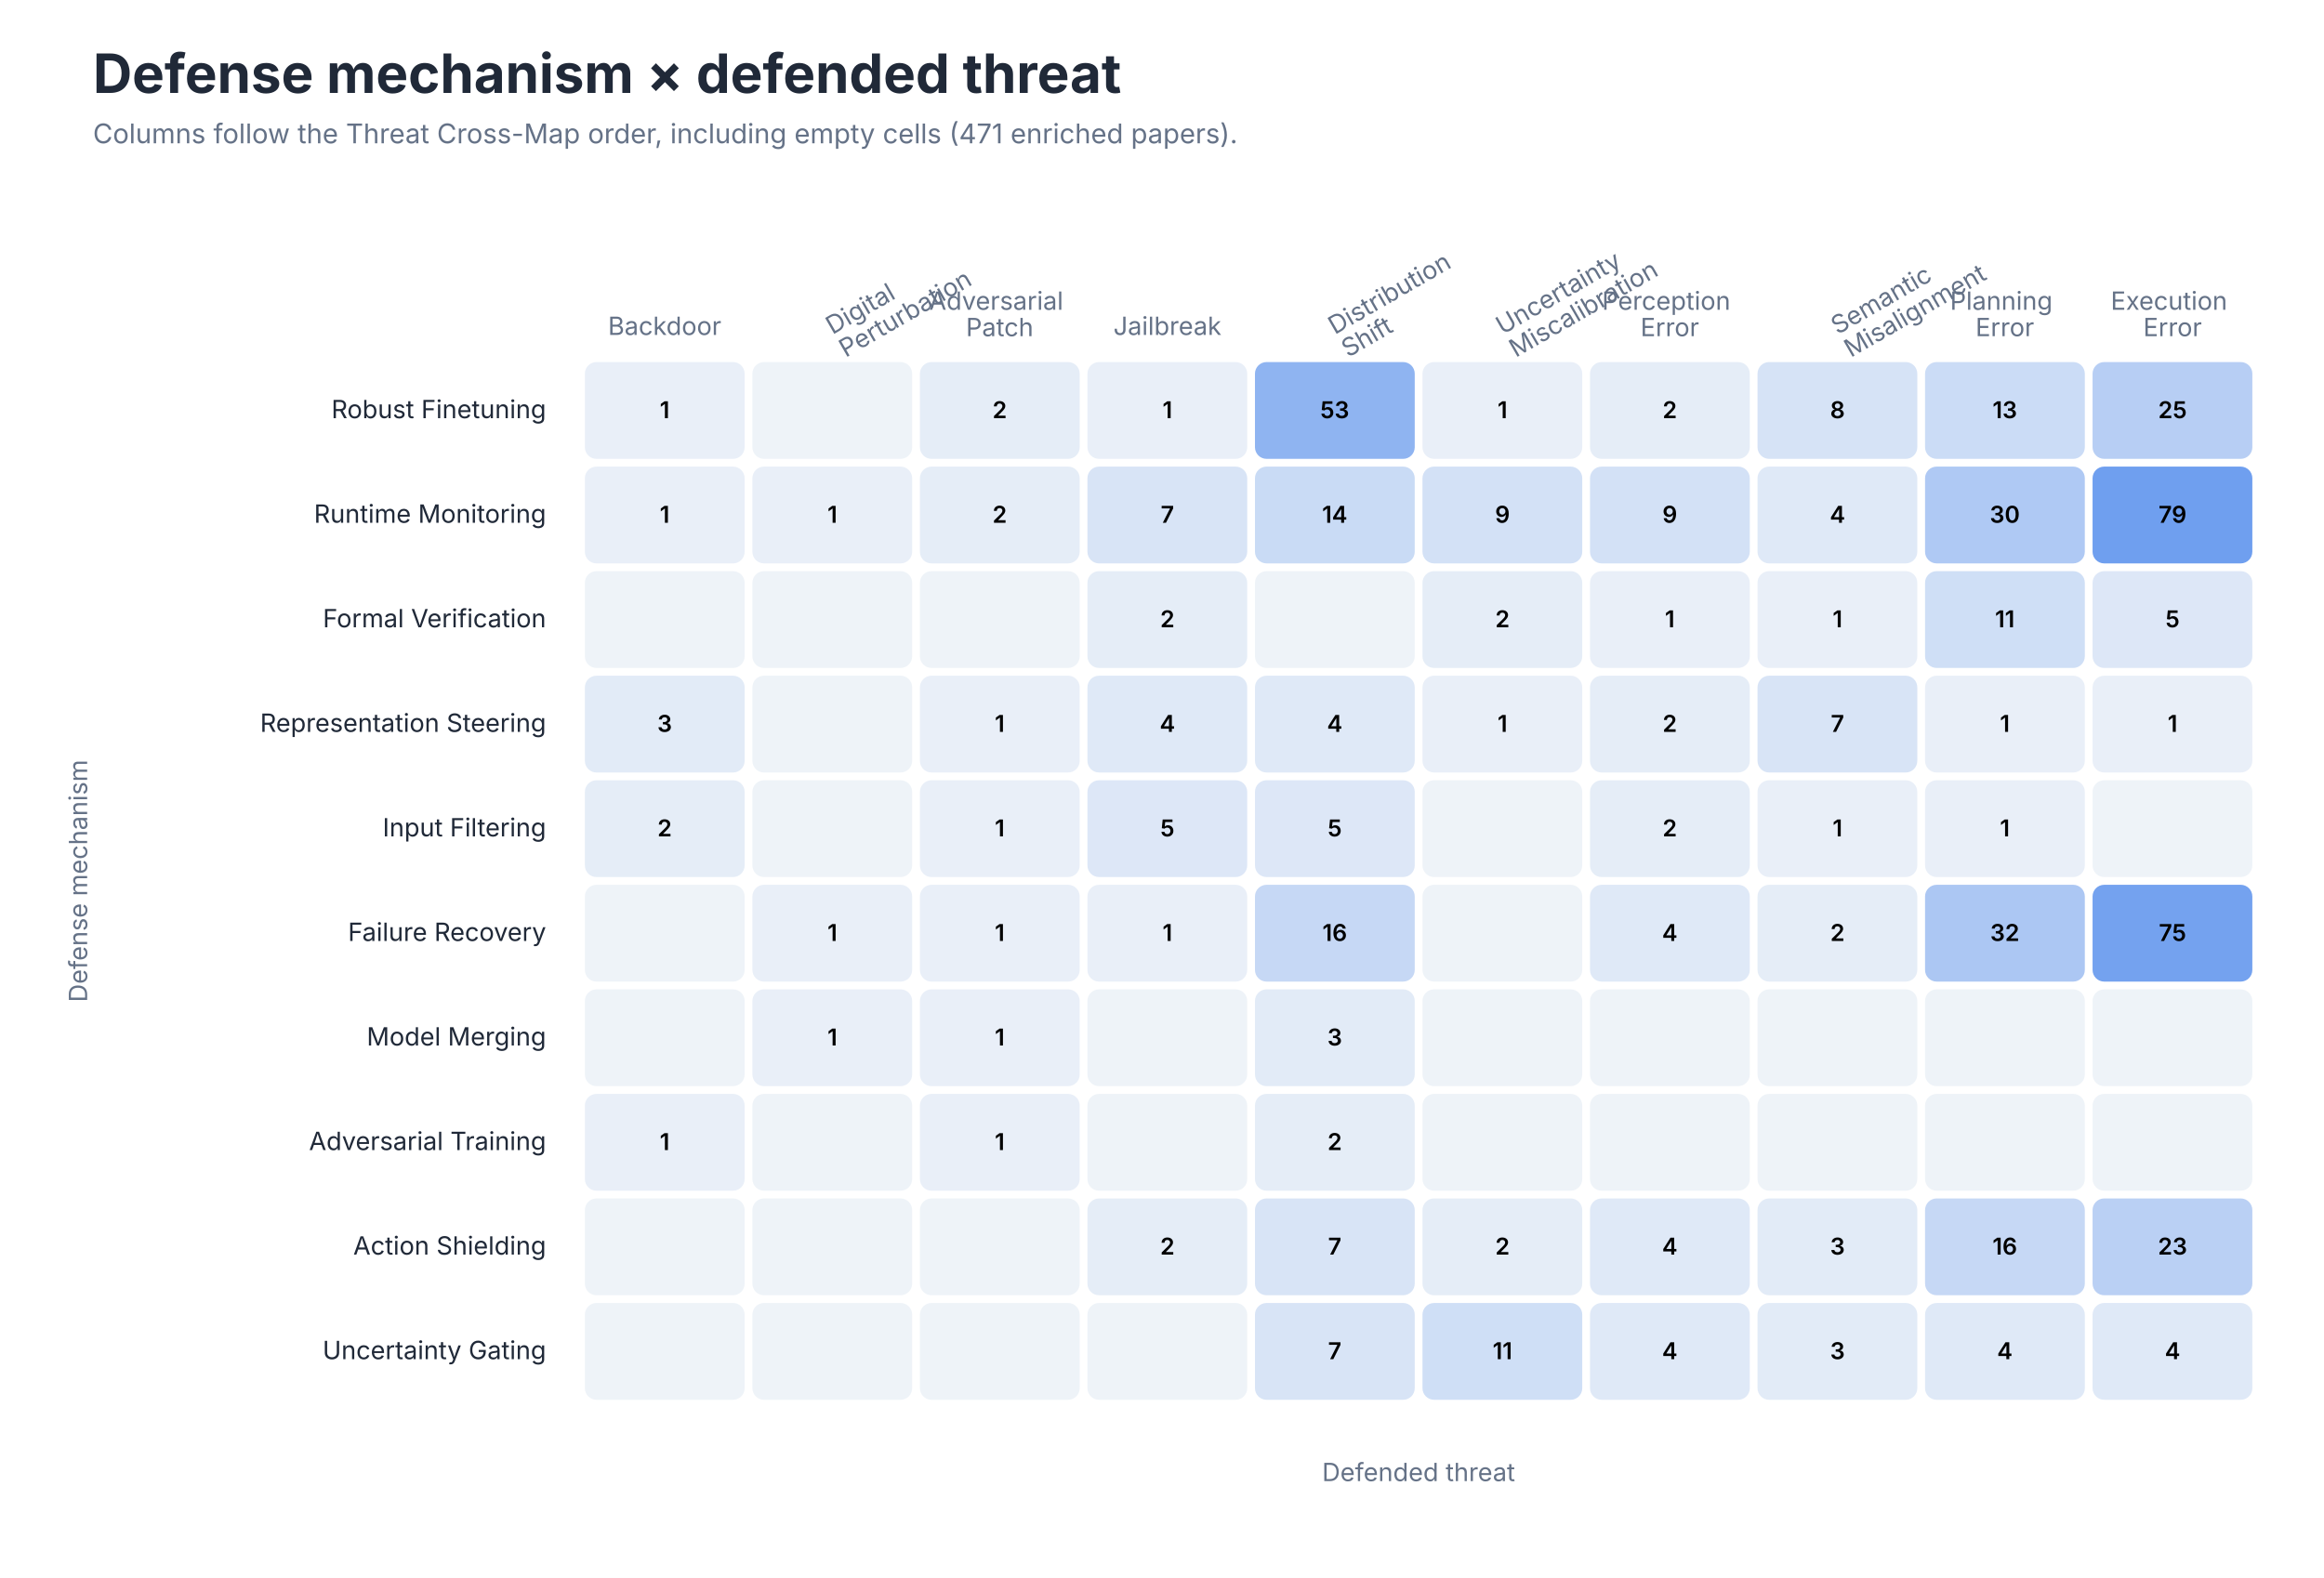
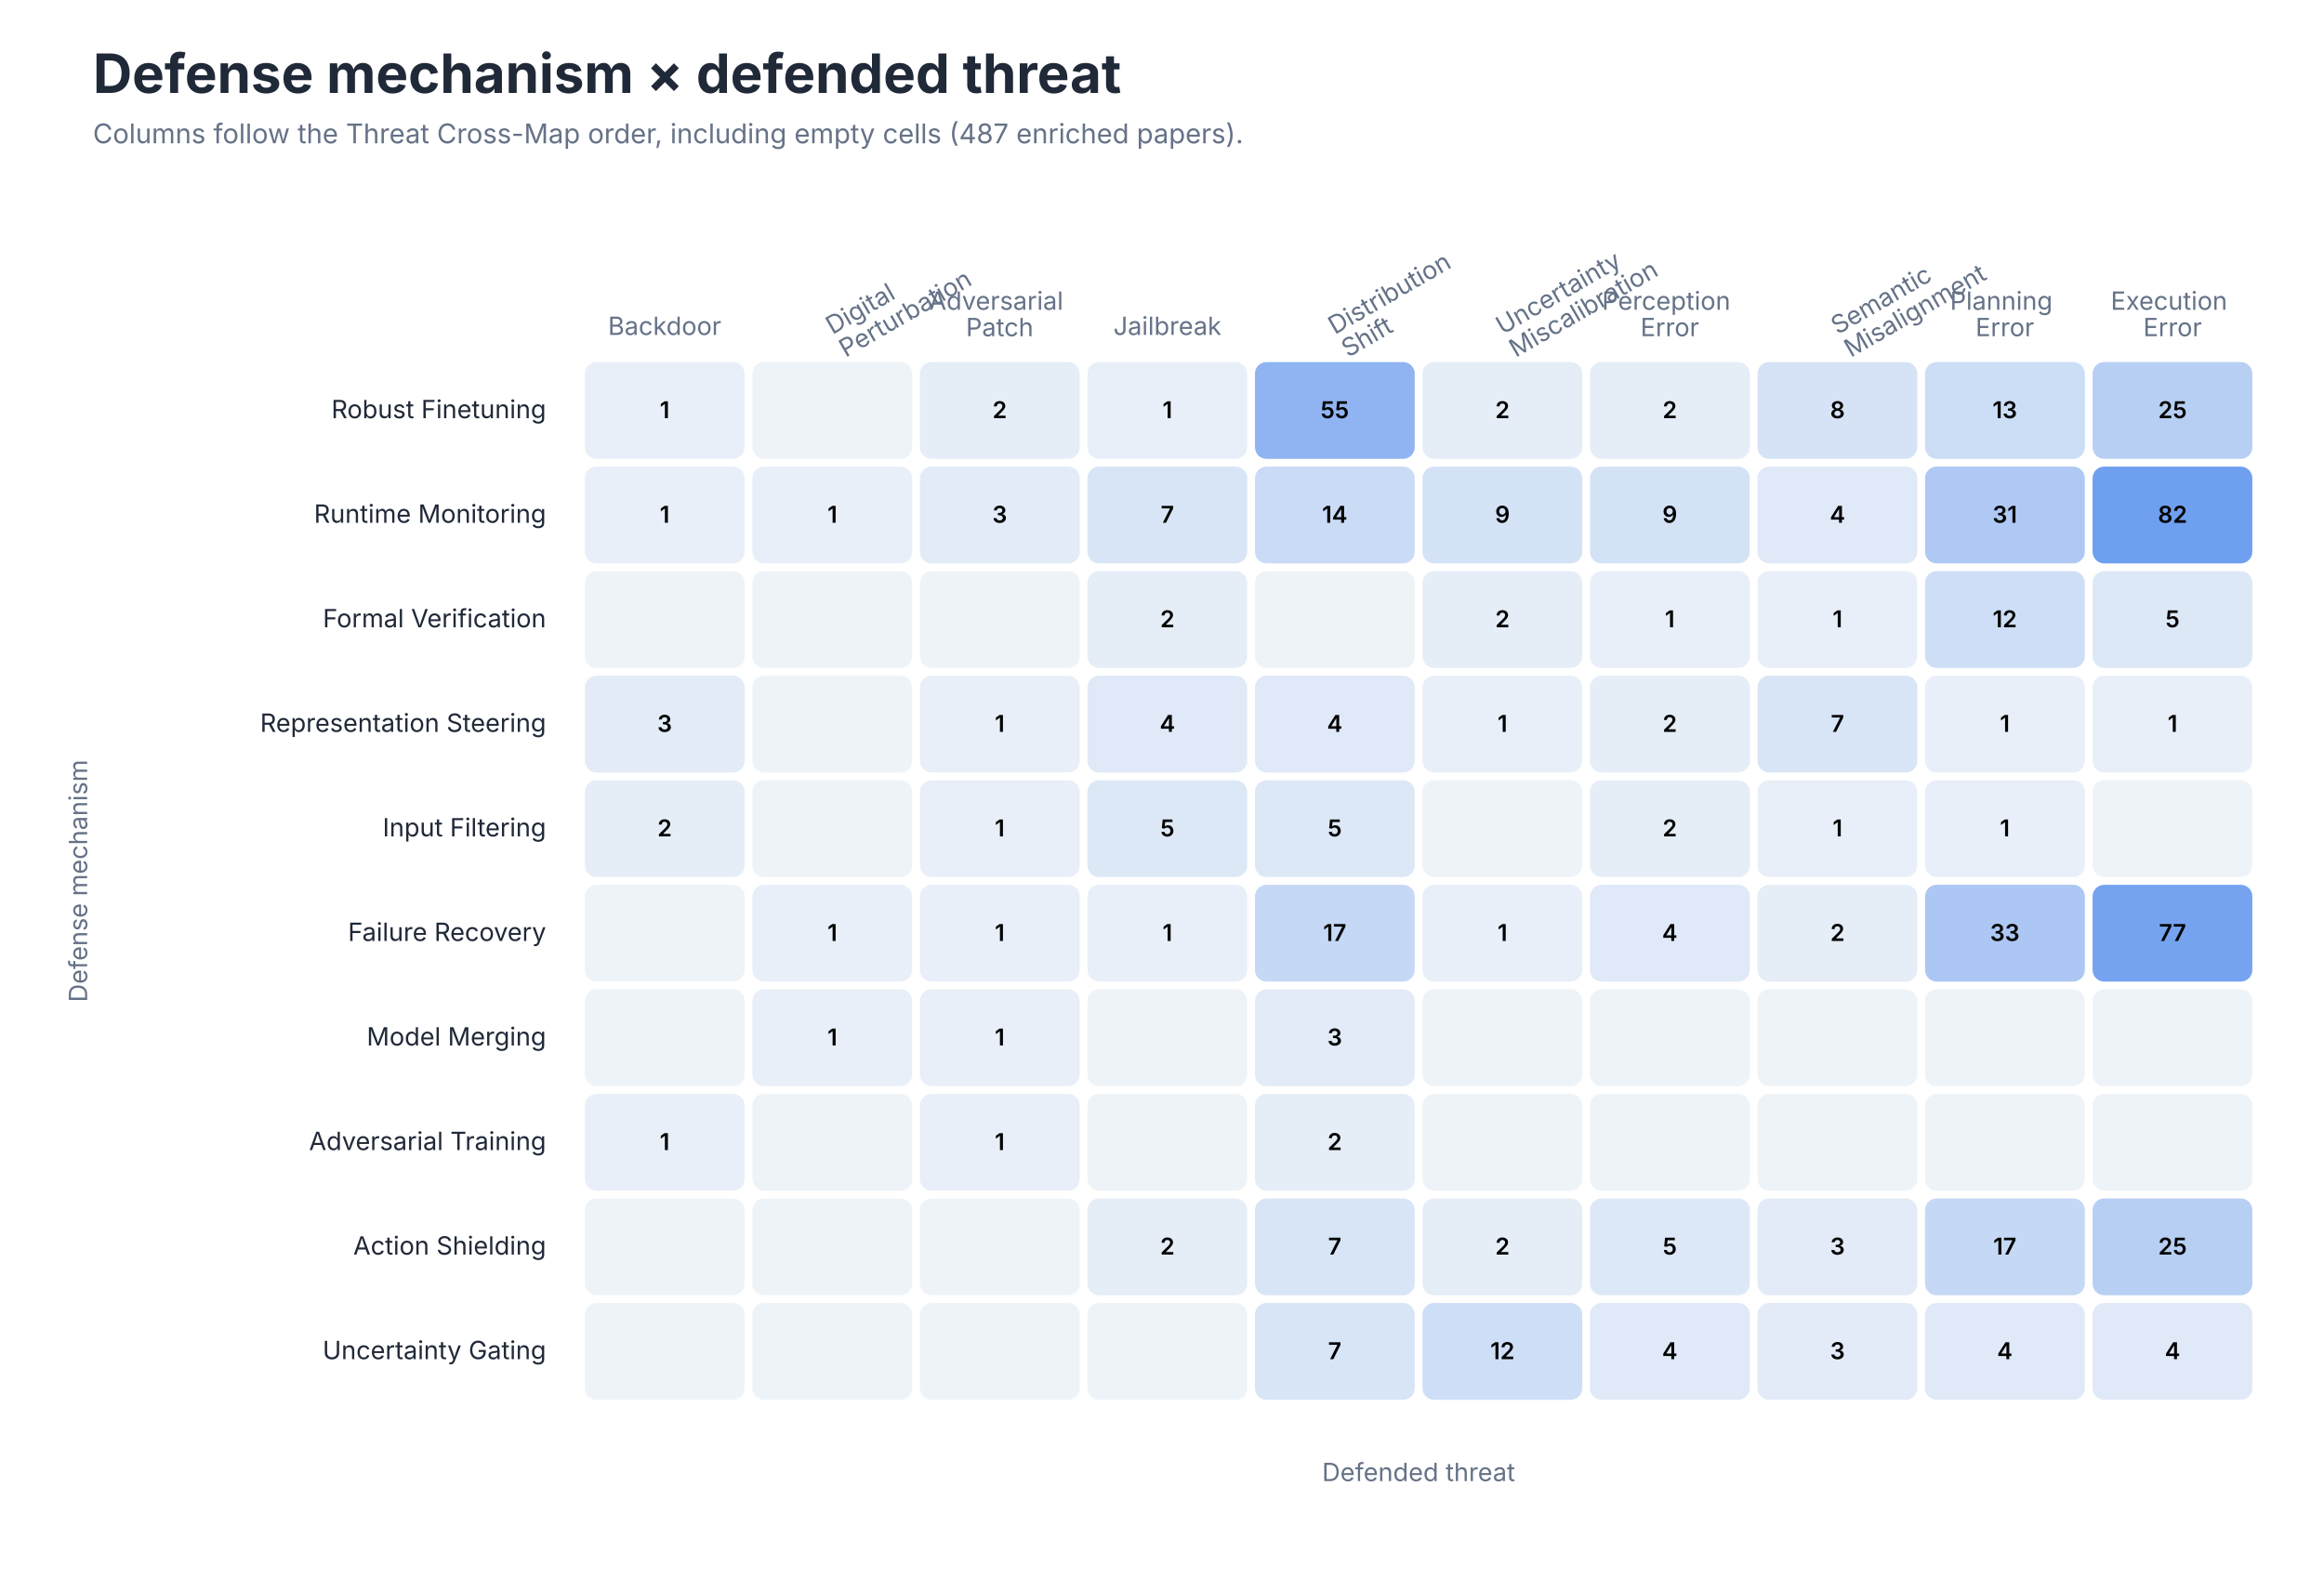
<svg xmlns="http://www.w3.org/2000/svg" role="img" aria-labelledby="title desc" viewBox="0 0 1200 815">
  <style>
text { font-family: -apple-system, BlinkMacSystemFont, 'Segoe UI', sans-serif; }
.title { font-size: 28px; font-weight: 650; fill: #202938; }
.subtitle { font-size: 14px; fill: #657287; }
.axis { font-size: 13px; fill: #657287; }
.label { font-size: 13px; fill: #202938; }
.small { font-size: 11px; fill: #657287; }
</style>
  <rect width="1200" height="815" fill="#FFFFFF" />
  <text class="title" x="48" y="48">Defense mechanism × defended threat</text>
-   <text class="subtitle" x="48" y="74">Columns follow the Threat Cross-Map order, including empty cells (471 enriched papers).</text>
+   <text class="subtitle" x="48" y="74">Columns follow the Threat Cross-Map order, including empty cells (487 enriched papers).</text>
  <text class="axis" text-anchor="middle" x="343.2" y="173.0">
    <tspan x="343.2" dy="0em">Backdoor</tspan>
  </text>
  <text class="axis" text-anchor="start" transform="translate(429.8 173.0) rotate(-30)">
    <tspan x="0" dy="0em">Digital</tspan>
    <tspan x="0" dy="1.05em">Perturbation</tspan>
  </text>
  <text class="axis" text-anchor="middle" x="516.2" y="160.0">
    <tspan x="516.2" dy="0em">Adversarial</tspan>
    <tspan x="516.2" dy="1.05em">Patch</tspan>
  </text>
  <text class="axis" text-anchor="middle" x="602.8" y="173.0">
    <tspan x="602.8" dy="0em">Jailbreak</tspan>
  </text>
  <text class="axis" text-anchor="start" transform="translate(689.2 173.0) rotate(-30)">
    <tspan x="0" dy="0em">Distribution</tspan>
    <tspan x="0" dy="1.05em">Shift</tspan>
  </text>
  <text class="axis" text-anchor="start" transform="translate(775.8 173.0) rotate(-30)">
    <tspan x="0" dy="0em">Uncertainty</tspan>
    <tspan x="0" dy="1.05em">Miscalibration</tspan>
  </text>
  <text class="axis" text-anchor="middle" x="862.2" y="160.0">
    <tspan x="862.2" dy="0em">Perception</tspan>
    <tspan x="862.2" dy="1.05em">Error</tspan>
  </text>
  <text class="axis" text-anchor="start" transform="translate(948.8 173.0) rotate(-30)">
    <tspan x="0" dy="0em">Semantic</tspan>
    <tspan x="0" dy="1.05em">Misalignment</tspan>
  </text>
  <text class="axis" text-anchor="middle" x="1035.2" y="160.0">
    <tspan x="1035.2" dy="0em">Planning</tspan>
    <tspan x="1035.2" dy="1.05em">Error</tspan>
  </text>
  <text class="axis" text-anchor="middle" x="1121.8" y="160.0">
    <tspan x="1121.8" dy="0em">Execution</tspan>
    <tspan x="1121.8" dy="1.05em">Error</tspan>
  </text>
  <text class="label" x="282" y="216.0" text-anchor="end">Robust Finetuning</text>
  <rect x="302.0" y="187" width="82.5" height="50" rx="6" fill="#E9EFF8" />
  <text x="343.2" y="216.0" text-anchor="middle" font-size="12" font-weight="600" fill="#000000">1</text>
  <rect x="388.5" y="187" width="82.5" height="50" rx="6" fill="#EEF3F8" />
  <text x="429.8" y="216.0" text-anchor="middle" font-size="12" font-weight="600" fill="#000000" />
  <rect x="475.0" y="187" width="82.5" height="50" rx="6" fill="#E5EDF7" />
  <text x="516.2" y="216.0" text-anchor="middle" font-size="12" font-weight="600" fill="#000000">2</text>
  <rect x="561.5" y="187" width="82.5" height="50" rx="6" fill="#E9EFF8" />
  <text x="602.8" y="216.0" text-anchor="middle" font-size="12" font-weight="600" fill="#000000">1</text>
  <rect x="648.0" y="187" width="82.5" height="50" rx="6" fill="#8FB4F1" />
-   <text x="689.2" y="216.0" text-anchor="middle" font-size="12" font-weight="600" fill="#000000">53</text>
-   <rect x="734.5" y="187" width="82.5" height="50" rx="6" fill="#E9EFF8" />
-   <text x="775.8" y="216.0" text-anchor="middle" font-size="12" font-weight="600" fill="#000000">1</text>
+   <text x="689.2" y="216.0" text-anchor="middle" font-size="12" font-weight="600" fill="#000000">55</text>
+   <rect x="734.5" y="187" width="82.5" height="50" rx="6" fill="#E5EDF7" />
+   <text x="775.8" y="216.0" text-anchor="middle" font-size="12" font-weight="600" fill="#000000">2</text>
  <rect x="821.0" y="187" width="82.5" height="50" rx="6" fill="#E5EDF7" />
  <text x="862.2" y="216.0" text-anchor="middle" font-size="12" font-weight="600" fill="#000000">2</text>
  <rect x="907.5" y="187" width="82.5" height="50" rx="6" fill="#D6E3F6" />
  <text x="948.8" y="216.0" text-anchor="middle" font-size="12" font-weight="600" fill="#000000">8</text>
-   <rect x="994.0" y="187" width="82.5" height="50" rx="6" fill="#CBDCF6" />
+   <rect x="994.0" y="187" width="82.5" height="50" rx="6" fill="#CCDDF6" />
  <text x="1035.2" y="216.0" text-anchor="middle" font-size="12" font-weight="600" fill="#000000">13</text>
-   <rect x="1080.5" y="187" width="82.5" height="50" rx="6" fill="#B7CEF4" />
+   <rect x="1080.5" y="187" width="82.5" height="50" rx="6" fill="#B8CFF4" />
  <text x="1121.8" y="216.0" text-anchor="middle" font-size="12" font-weight="600" fill="#000000">25</text>
  <text class="label" x="282" y="270.0" text-anchor="end">Runtime Monitoring</text>
  <rect x="302.0" y="241" width="82.5" height="50" rx="6" fill="#E9EFF8" />
  <text x="343.2" y="270.0" text-anchor="middle" font-size="12" font-weight="600" fill="#000000">1</text>
  <rect x="388.5" y="241" width="82.5" height="50" rx="6" fill="#E9EFF8" />
  <text x="429.8" y="270.0" text-anchor="middle" font-size="12" font-weight="600" fill="#000000">1</text>
-   <rect x="475.0" y="241" width="82.5" height="50" rx="6" fill="#E5EDF7" />
-   <text x="516.2" y="270.0" text-anchor="middle" font-size="12" font-weight="600" fill="#000000">2</text>
-   <rect x="561.5" y="241" width="82.5" height="50" rx="6" fill="#D8E4F6" />
+   <rect x="475.0" y="241" width="82.5" height="50" rx="6" fill="#E2EBF7" />
+   <text x="516.2" y="270.0" text-anchor="middle" font-size="12" font-weight="600" fill="#000000">3</text>
+   <rect x="561.5" y="241" width="82.5" height="50" rx="6" fill="#D8E5F6" />
  <text x="602.8" y="270.0" text-anchor="middle" font-size="12" font-weight="600" fill="#000000">7</text>
-   <rect x="648.0" y="241" width="82.5" height="50" rx="6" fill="#C9DBF5" />
+   <rect x="648.0" y="241" width="82.5" height="50" rx="6" fill="#CADBF5" />
  <text x="689.2" y="270.0" text-anchor="middle" font-size="12" font-weight="600" fill="#000000">14</text>
-   <rect x="734.5" y="241" width="82.5" height="50" rx="6" fill="#D3E1F6" />
+   <rect x="734.5" y="241" width="82.5" height="50" rx="6" fill="#D4E2F6" />
  <text x="775.8" y="270.0" text-anchor="middle" font-size="12" font-weight="600" fill="#000000">9</text>
-   <rect x="821.0" y="241" width="82.5" height="50" rx="6" fill="#D3E1F6" />
+   <rect x="821.0" y="241" width="82.5" height="50" rx="6" fill="#D4E2F6" />
  <text x="862.2" y="270.0" text-anchor="middle" font-size="12" font-weight="600" fill="#000000">9</text>
-   <rect x="907.5" y="241" width="82.5" height="50" rx="6" fill="#DFE9F7" />
+   <rect x="907.5" y="241" width="82.5" height="50" rx="6" fill="#E0E9F7" />
  <text x="948.8" y="270.0" text-anchor="middle" font-size="12" font-weight="600" fill="#000000">4</text>
  <rect x="994.0" y="241" width="82.5" height="50" rx="6" fill="#AFC9F4" />
-   <text x="1035.2" y="270.0" text-anchor="middle" font-size="12" font-weight="600" fill="#000000">30</text>
+   <text x="1035.2" y="270.0" text-anchor="middle" font-size="12" font-weight="600" fill="#000000">31</text>
  <rect x="1080.5" y="241" width="82.5" height="50" rx="6" fill="#6F9FEF" />
-   <text x="1121.8" y="270.0" text-anchor="middle" font-size="12" font-weight="600" fill="#000000">79</text>
+   <text x="1121.8" y="270.0" text-anchor="middle" font-size="12" font-weight="600" fill="#000000">82</text>
  <text class="label" x="282" y="324.0" text-anchor="end">Formal Verification</text>
  <rect x="302.0" y="295" width="82.5" height="50" rx="6" fill="#EEF3F8" />
  <text x="343.2" y="324.0" text-anchor="middle" font-size="12" font-weight="600" fill="#000000" />
  <rect x="388.5" y="295" width="82.5" height="50" rx="6" fill="#EEF3F8" />
  <text x="429.8" y="324.0" text-anchor="middle" font-size="12" font-weight="600" fill="#000000" />
  <rect x="475.0" y="295" width="82.5" height="50" rx="6" fill="#EEF3F8" />
  <text x="516.2" y="324.0" text-anchor="middle" font-size="12" font-weight="600" fill="#000000" />
  <rect x="561.5" y="295" width="82.5" height="50" rx="6" fill="#E5EDF7" />
  <text x="602.8" y="324.0" text-anchor="middle" font-size="12" font-weight="600" fill="#000000">2</text>
  <rect x="648.0" y="295" width="82.5" height="50" rx="6" fill="#EEF3F8" />
  <text x="689.2" y="324.0" text-anchor="middle" font-size="12" font-weight="600" fill="#000000" />
  <rect x="734.5" y="295" width="82.5" height="50" rx="6" fill="#E5EDF7" />
  <text x="775.8" y="324.0" text-anchor="middle" font-size="12" font-weight="600" fill="#000000">2</text>
  <rect x="821.0" y="295" width="82.5" height="50" rx="6" fill="#E9EFF8" />
  <text x="862.2" y="324.0" text-anchor="middle" font-size="12" font-weight="600" fill="#000000">1</text>
  <rect x="907.5" y="295" width="82.5" height="50" rx="6" fill="#E9EFF8" />
  <text x="948.8" y="324.0" text-anchor="middle" font-size="12" font-weight="600" fill="#000000">1</text>
-   <rect x="994.0" y="295" width="82.5" height="50" rx="6" fill="#CFDFF6" />
-   <text x="1035.2" y="324.0" text-anchor="middle" font-size="12" font-weight="600" fill="#000000">11</text>
-   <rect x="1080.5" y="295" width="82.5" height="50" rx="6" fill="#DDE7F7" />
+   <rect x="994.0" y="295" width="82.5" height="50" rx="6" fill="#CEDEF6" />
+   <text x="1035.2" y="324.0" text-anchor="middle" font-size="12" font-weight="600" fill="#000000">12</text>
+   <rect x="1080.5" y="295" width="82.5" height="50" rx="6" fill="#DDE8F7" />
  <text x="1121.8" y="324.0" text-anchor="middle" font-size="12" font-weight="600" fill="#000000">5</text>
  <text class="label" x="282" y="378.0" text-anchor="end">Representation Steering</text>
  <rect x="302.0" y="349" width="82.5" height="50" rx="6" fill="#E2EBF7" />
  <text x="343.2" y="378.0" text-anchor="middle" font-size="12" font-weight="600" fill="#000000">3</text>
  <rect x="388.5" y="349" width="82.5" height="50" rx="6" fill="#EEF3F8" />
  <text x="429.8" y="378.0" text-anchor="middle" font-size="12" font-weight="600" fill="#000000" />
  <rect x="475.0" y="349" width="82.5" height="50" rx="6" fill="#E9EFF8" />
  <text x="516.2" y="378.0" text-anchor="middle" font-size="12" font-weight="600" fill="#000000">1</text>
-   <rect x="561.5" y="349" width="82.5" height="50" rx="6" fill="#DFE9F7" />
+   <rect x="561.5" y="349" width="82.5" height="50" rx="6" fill="#E0E9F7" />
  <text x="602.8" y="378.0" text-anchor="middle" font-size="12" font-weight="600" fill="#000000">4</text>
-   <rect x="648.0" y="349" width="82.5" height="50" rx="6" fill="#DFE9F7" />
+   <rect x="648.0" y="349" width="82.5" height="50" rx="6" fill="#E0E9F7" />
  <text x="689.2" y="378.0" text-anchor="middle" font-size="12" font-weight="600" fill="#000000">4</text>
  <rect x="734.5" y="349" width="82.5" height="50" rx="6" fill="#E9EFF8" />
  <text x="775.8" y="378.0" text-anchor="middle" font-size="12" font-weight="600" fill="#000000">1</text>
  <rect x="821.0" y="349" width="82.5" height="50" rx="6" fill="#E5EDF7" />
  <text x="862.2" y="378.0" text-anchor="middle" font-size="12" font-weight="600" fill="#000000">2</text>
-   <rect x="907.5" y="349" width="82.5" height="50" rx="6" fill="#D8E4F6" />
+   <rect x="907.5" y="349" width="82.5" height="50" rx="6" fill="#D8E5F6" />
  <text x="948.8" y="378.0" text-anchor="middle" font-size="12" font-weight="600" fill="#000000">7</text>
  <rect x="994.0" y="349" width="82.5" height="50" rx="6" fill="#E9EFF8" />
  <text x="1035.2" y="378.0" text-anchor="middle" font-size="12" font-weight="600" fill="#000000">1</text>
  <rect x="1080.5" y="349" width="82.5" height="50" rx="6" fill="#E9EFF8" />
  <text x="1121.8" y="378.0" text-anchor="middle" font-size="12" font-weight="600" fill="#000000">1</text>
  <text class="label" x="282" y="432.0" text-anchor="end">Input Filtering</text>
  <rect x="302.0" y="403" width="82.5" height="50" rx="6" fill="#E5EDF7" />
  <text x="343.2" y="432.0" text-anchor="middle" font-size="12" font-weight="600" fill="#000000">2</text>
  <rect x="388.5" y="403" width="82.5" height="50" rx="6" fill="#EEF3F8" />
  <text x="429.8" y="432.0" text-anchor="middle" font-size="12" font-weight="600" fill="#000000" />
  <rect x="475.0" y="403" width="82.5" height="50" rx="6" fill="#E9EFF8" />
  <text x="516.2" y="432.0" text-anchor="middle" font-size="12" font-weight="600" fill="#000000">1</text>
-   <rect x="561.5" y="403" width="82.5" height="50" rx="6" fill="#DDE7F7" />
+   <rect x="561.5" y="403" width="82.5" height="50" rx="6" fill="#DDE8F7" />
  <text x="602.8" y="432.0" text-anchor="middle" font-size="12" font-weight="600" fill="#000000">5</text>
-   <rect x="648.0" y="403" width="82.5" height="50" rx="6" fill="#DDE7F7" />
+   <rect x="648.0" y="403" width="82.5" height="50" rx="6" fill="#DDE8F7" />
  <text x="689.2" y="432.0" text-anchor="middle" font-size="12" font-weight="600" fill="#000000">5</text>
  <rect x="734.5" y="403" width="82.5" height="50" rx="6" fill="#EEF3F8" />
  <text x="775.8" y="432.0" text-anchor="middle" font-size="12" font-weight="600" fill="#000000" />
  <rect x="821.0" y="403" width="82.5" height="50" rx="6" fill="#E5EDF7" />
  <text x="862.2" y="432.0" text-anchor="middle" font-size="12" font-weight="600" fill="#000000">2</text>
  <rect x="907.5" y="403" width="82.5" height="50" rx="6" fill="#E9EFF8" />
  <text x="948.8" y="432.0" text-anchor="middle" font-size="12" font-weight="600" fill="#000000">1</text>
  <rect x="994.0" y="403" width="82.5" height="50" rx="6" fill="#E9EFF8" />
  <text x="1035.2" y="432.0" text-anchor="middle" font-size="12" font-weight="600" fill="#000000">1</text>
  <rect x="1080.5" y="403" width="82.5" height="50" rx="6" fill="#EEF3F8" />
  <text x="1121.8" y="432.0" text-anchor="middle" font-size="12" font-weight="600" fill="#000000" />
  <text class="label" x="282" y="486.0" text-anchor="end">Failure Recovery</text>
  <rect x="302.0" y="457" width="82.5" height="50" rx="6" fill="#EEF3F8" />
  <text x="343.2" y="486.0" text-anchor="middle" font-size="12" font-weight="600" fill="#000000" />
  <rect x="388.5" y="457" width="82.5" height="50" rx="6" fill="#E9EFF8" />
  <text x="429.8" y="486.0" text-anchor="middle" font-size="12" font-weight="600" fill="#000000">1</text>
  <rect x="475.0" y="457" width="82.5" height="50" rx="6" fill="#E9EFF8" />
  <text x="516.2" y="486.0" text-anchor="middle" font-size="12" font-weight="600" fill="#000000">1</text>
  <rect x="561.5" y="457" width="82.5" height="50" rx="6" fill="#E9EFF8" />
  <text x="602.8" y="486.0" text-anchor="middle" font-size="12" font-weight="600" fill="#000000">1</text>
-   <rect x="648.0" y="457" width="82.5" height="50" rx="6" fill="#C6D8F5" />
-   <text x="689.2" y="486.0" text-anchor="middle" font-size="12" font-weight="600" fill="#000000">16</text>
-   <rect x="734.5" y="457" width="82.5" height="50" rx="6" fill="#EEF3F8" />
-   <text x="775.8" y="486.0" text-anchor="middle" font-size="12" font-weight="600" fill="#000000" />
-   <rect x="821.0" y="457" width="82.5" height="50" rx="6" fill="#DFE9F7" />
+   <rect x="648.0" y="457" width="82.5" height="50" rx="6" fill="#C5D8F5" />
+   <text x="689.2" y="486.0" text-anchor="middle" font-size="12" font-weight="600" fill="#000000">17</text>
+   <rect x="734.5" y="457" width="82.5" height="50" rx="6" fill="#E9EFF8" />
+   <text x="775.8" y="486.0" text-anchor="middle" font-size="12" font-weight="600" fill="#000000">1</text>
+   <rect x="821.0" y="457" width="82.5" height="50" rx="6" fill="#E0E9F7" />
  <text x="862.2" y="486.0" text-anchor="middle" font-size="12" font-weight="600" fill="#000000">4</text>
  <rect x="907.5" y="457" width="82.5" height="50" rx="6" fill="#E5EDF7" />
  <text x="948.8" y="486.0" text-anchor="middle" font-size="12" font-weight="600" fill="#000000">2</text>
  <rect x="994.0" y="457" width="82.5" height="50" rx="6" fill="#ACC7F3" />
-   <text x="1035.2" y="486.0" text-anchor="middle" font-size="12" font-weight="600" fill="#000000">32</text>
-   <rect x="1080.5" y="457" width="82.5" height="50" rx="6" fill="#74A2EF" />
-   <text x="1121.8" y="486.0" text-anchor="middle" font-size="12" font-weight="600" fill="#000000">75</text>
+   <text x="1035.2" y="486.0" text-anchor="middle" font-size="12" font-weight="600" fill="#000000">33</text>
+   <rect x="1080.5" y="457" width="82.5" height="50" rx="6" fill="#75A3EF" />
+   <text x="1121.8" y="486.0" text-anchor="middle" font-size="12" font-weight="600" fill="#000000">77</text>
  <text class="label" x="282" y="540.0" text-anchor="end">Model Merging</text>
  <rect x="302.0" y="511" width="82.5" height="50" rx="6" fill="#EEF3F8" />
  <text x="343.2" y="540.0" text-anchor="middle" font-size="12" font-weight="600" fill="#000000" />
  <rect x="388.5" y="511" width="82.5" height="50" rx="6" fill="#E9EFF8" />
  <text x="429.8" y="540.0" text-anchor="middle" font-size="12" font-weight="600" fill="#000000">1</text>
  <rect x="475.0" y="511" width="82.5" height="50" rx="6" fill="#E9EFF8" />
  <text x="516.2" y="540.0" text-anchor="middle" font-size="12" font-weight="600" fill="#000000">1</text>
  <rect x="561.5" y="511" width="82.5" height="50" rx="6" fill="#EEF3F8" />
  <text x="602.8" y="540.0" text-anchor="middle" font-size="12" font-weight="600" fill="#000000" />
  <rect x="648.0" y="511" width="82.5" height="50" rx="6" fill="#E2EBF7" />
  <text x="689.2" y="540.0" text-anchor="middle" font-size="12" font-weight="600" fill="#000000">3</text>
  <rect x="734.5" y="511" width="82.5" height="50" rx="6" fill="#EEF3F8" />
  <text x="775.8" y="540.0" text-anchor="middle" font-size="12" font-weight="600" fill="#000000" />
  <rect x="821.0" y="511" width="82.5" height="50" rx="6" fill="#EEF3F8" />
  <text x="862.2" y="540.0" text-anchor="middle" font-size="12" font-weight="600" fill="#000000" />
  <rect x="907.5" y="511" width="82.5" height="50" rx="6" fill="#EEF3F8" />
  <text x="948.8" y="540.0" text-anchor="middle" font-size="12" font-weight="600" fill="#000000" />
  <rect x="994.0" y="511" width="82.5" height="50" rx="6" fill="#EEF3F8" />
  <text x="1035.2" y="540.0" text-anchor="middle" font-size="12" font-weight="600" fill="#000000" />
  <rect x="1080.5" y="511" width="82.5" height="50" rx="6" fill="#EEF3F8" />
  <text x="1121.8" y="540.0" text-anchor="middle" font-size="12" font-weight="600" fill="#000000" />
  <text class="label" x="282" y="594.0" text-anchor="end">Adversarial Training</text>
  <rect x="302.0" y="565" width="82.5" height="50" rx="6" fill="#E9EFF8" />
  <text x="343.2" y="594.0" text-anchor="middle" font-size="12" font-weight="600" fill="#000000">1</text>
  <rect x="388.5" y="565" width="82.5" height="50" rx="6" fill="#EEF3F8" />
  <text x="429.8" y="594.0" text-anchor="middle" font-size="12" font-weight="600" fill="#000000" />
  <rect x="475.0" y="565" width="82.5" height="50" rx="6" fill="#E9EFF8" />
  <text x="516.2" y="594.0" text-anchor="middle" font-size="12" font-weight="600" fill="#000000">1</text>
  <rect x="561.5" y="565" width="82.5" height="50" rx="6" fill="#EEF3F8" />
  <text x="602.8" y="594.0" text-anchor="middle" font-size="12" font-weight="600" fill="#000000" />
  <rect x="648.0" y="565" width="82.5" height="50" rx="6" fill="#E5EDF7" />
  <text x="689.2" y="594.0" text-anchor="middle" font-size="12" font-weight="600" fill="#000000">2</text>
  <rect x="734.5" y="565" width="82.5" height="50" rx="6" fill="#EEF3F8" />
  <text x="775.8" y="594.0" text-anchor="middle" font-size="12" font-weight="600" fill="#000000" />
  <rect x="821.0" y="565" width="82.5" height="50" rx="6" fill="#EEF3F8" />
  <text x="862.2" y="594.0" text-anchor="middle" font-size="12" font-weight="600" fill="#000000" />
  <rect x="907.5" y="565" width="82.5" height="50" rx="6" fill="#EEF3F8" />
  <text x="948.8" y="594.0" text-anchor="middle" font-size="12" font-weight="600" fill="#000000" />
  <rect x="994.0" y="565" width="82.5" height="50" rx="6" fill="#EEF3F8" />
  <text x="1035.2" y="594.0" text-anchor="middle" font-size="12" font-weight="600" fill="#000000" />
  <rect x="1080.5" y="565" width="82.5" height="50" rx="6" fill="#EEF3F8" />
  <text x="1121.8" y="594.0" text-anchor="middle" font-size="12" font-weight="600" fill="#000000" />
  <text class="label" x="282" y="648.0" text-anchor="end">Action Shielding</text>
  <rect x="302.0" y="619" width="82.5" height="50" rx="6" fill="#EEF3F8" />
  <text x="343.2" y="648.0" text-anchor="middle" font-size="12" font-weight="600" fill="#000000" />
  <rect x="388.5" y="619" width="82.5" height="50" rx="6" fill="#EEF3F8" />
  <text x="429.8" y="648.0" text-anchor="middle" font-size="12" font-weight="600" fill="#000000" />
  <rect x="475.0" y="619" width="82.5" height="50" rx="6" fill="#EEF3F8" />
  <text x="516.2" y="648.0" text-anchor="middle" font-size="12" font-weight="600" fill="#000000" />
  <rect x="561.5" y="619" width="82.5" height="50" rx="6" fill="#E5EDF7" />
  <text x="602.8" y="648.0" text-anchor="middle" font-size="12" font-weight="600" fill="#000000">2</text>
-   <rect x="648.0" y="619" width="82.5" height="50" rx="6" fill="#D8E4F6" />
+   <rect x="648.0" y="619" width="82.5" height="50" rx="6" fill="#D8E5F6" />
  <text x="689.2" y="648.0" text-anchor="middle" font-size="12" font-weight="600" fill="#000000">7</text>
  <rect x="734.5" y="619" width="82.5" height="50" rx="6" fill="#E5EDF7" />
  <text x="775.8" y="648.0" text-anchor="middle" font-size="12" font-weight="600" fill="#000000">2</text>
-   <rect x="821.0" y="619" width="82.5" height="50" rx="6" fill="#DFE9F7" />
-   <text x="862.2" y="648.0" text-anchor="middle" font-size="12" font-weight="600" fill="#000000">4</text>
+   <rect x="821.0" y="619" width="82.5" height="50" rx="6" fill="#DDE8F7" />
+   <text x="862.2" y="648.0" text-anchor="middle" font-size="12" font-weight="600" fill="#000000">5</text>
  <rect x="907.5" y="619" width="82.5" height="50" rx="6" fill="#E2EBF7" />
  <text x="948.8" y="648.0" text-anchor="middle" font-size="12" font-weight="600" fill="#000000">3</text>
-   <rect x="994.0" y="619" width="82.5" height="50" rx="6" fill="#C6D8F5" />
-   <text x="1035.2" y="648.0" text-anchor="middle" font-size="12" font-weight="600" fill="#000000">16</text>
-   <rect x="1080.5" y="619" width="82.5" height="50" rx="6" fill="#BAD0F4" />
-   <text x="1121.8" y="648.0" text-anchor="middle" font-size="12" font-weight="600" fill="#000000">23</text>
+   <rect x="994.0" y="619" width="82.5" height="50" rx="6" fill="#C5D8F5" />
+   <text x="1035.2" y="648.0" text-anchor="middle" font-size="12" font-weight="600" fill="#000000">17</text>
+   <rect x="1080.5" y="619" width="82.5" height="50" rx="6" fill="#B8CFF4" />
+   <text x="1121.8" y="648.0" text-anchor="middle" font-size="12" font-weight="600" fill="#000000">25</text>
  <text class="label" x="282" y="702.0" text-anchor="end">Uncertainty Gating</text>
  <rect x="302.0" y="673" width="82.5" height="50" rx="6" fill="#EEF3F8" />
  <text x="343.2" y="702.0" text-anchor="middle" font-size="12" font-weight="600" fill="#000000" />
  <rect x="388.5" y="673" width="82.5" height="50" rx="6" fill="#EEF3F8" />
  <text x="429.8" y="702.0" text-anchor="middle" font-size="12" font-weight="600" fill="#000000" />
  <rect x="475.0" y="673" width="82.5" height="50" rx="6" fill="#EEF3F8" />
  <text x="516.2" y="702.0" text-anchor="middle" font-size="12" font-weight="600" fill="#000000" />
  <rect x="561.5" y="673" width="82.5" height="50" rx="6" fill="#EEF3F8" />
  <text x="602.8" y="702.0" text-anchor="middle" font-size="12" font-weight="600" fill="#000000" />
-   <rect x="648.0" y="673" width="82.5" height="50" rx="6" fill="#D8E4F6" />
+   <rect x="648.0" y="673" width="82.5" height="50" rx="6" fill="#D8E5F6" />
  <text x="689.2" y="702.0" text-anchor="middle" font-size="12" font-weight="600" fill="#000000">7</text>
-   <rect x="734.5" y="673" width="82.5" height="50" rx="6" fill="#CFDFF6" />
-   <text x="775.8" y="702.0" text-anchor="middle" font-size="12" font-weight="600" fill="#000000">11</text>
-   <rect x="821.0" y="673" width="82.5" height="50" rx="6" fill="#DFE9F7" />
+   <rect x="734.5" y="673" width="82.5" height="50" rx="6" fill="#CEDEF6" />
+   <text x="775.8" y="702.0" text-anchor="middle" font-size="12" font-weight="600" fill="#000000">12</text>
+   <rect x="821.0" y="673" width="82.5" height="50" rx="6" fill="#E0E9F7" />
  <text x="862.2" y="702.0" text-anchor="middle" font-size="12" font-weight="600" fill="#000000">4</text>
  <rect x="907.5" y="673" width="82.5" height="50" rx="6" fill="#E2EBF7" />
  <text x="948.8" y="702.0" text-anchor="middle" font-size="12" font-weight="600" fill="#000000">3</text>
-   <rect x="994.0" y="673" width="82.5" height="50" rx="6" fill="#DFE9F7" />
+   <rect x="994.0" y="673" width="82.5" height="50" rx="6" fill="#E0E9F7" />
  <text x="1035.2" y="702.0" text-anchor="middle" font-size="12" font-weight="600" fill="#000000">4</text>
-   <rect x="1080.5" y="673" width="82.5" height="50" rx="6" fill="#DFE9F7" />
+   <rect x="1080.5" y="673" width="82.5" height="50" rx="6" fill="#E0E9F7" />
  <text x="1121.8" y="702.0" text-anchor="middle" font-size="12" font-weight="600" fill="#000000">4</text>
  <text class="axis" x="732.5" y="765" text-anchor="middle">Defended threat</text>
  <text class="axis" transform="translate(45 455.0) rotate(-90)" text-anchor="middle">Defense mechanism</text>
</svg>
